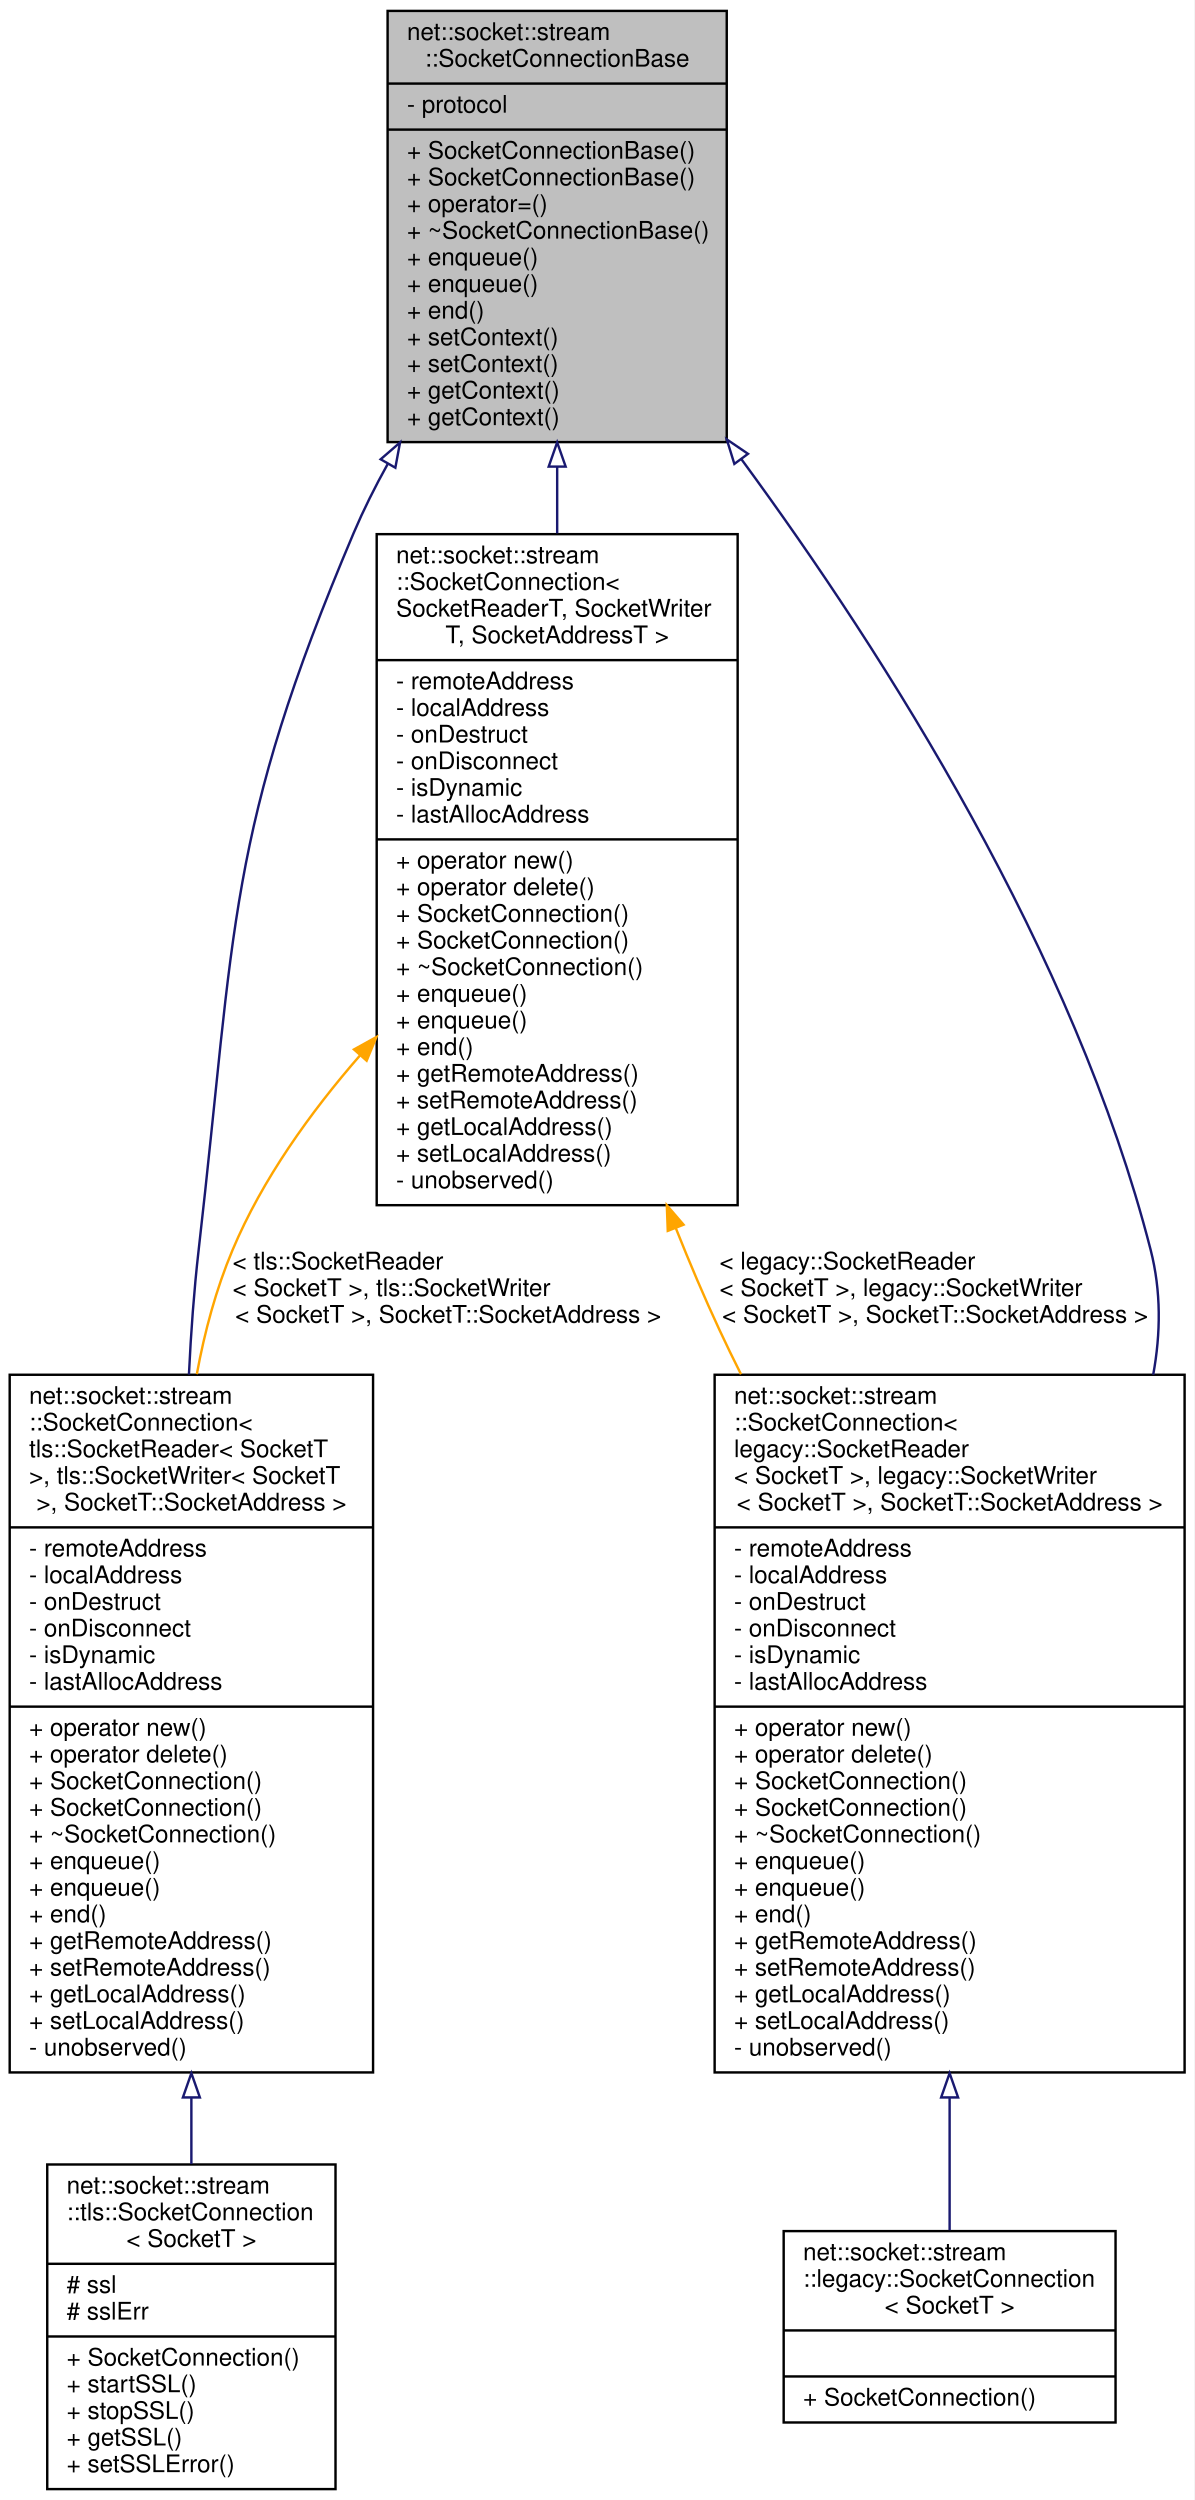
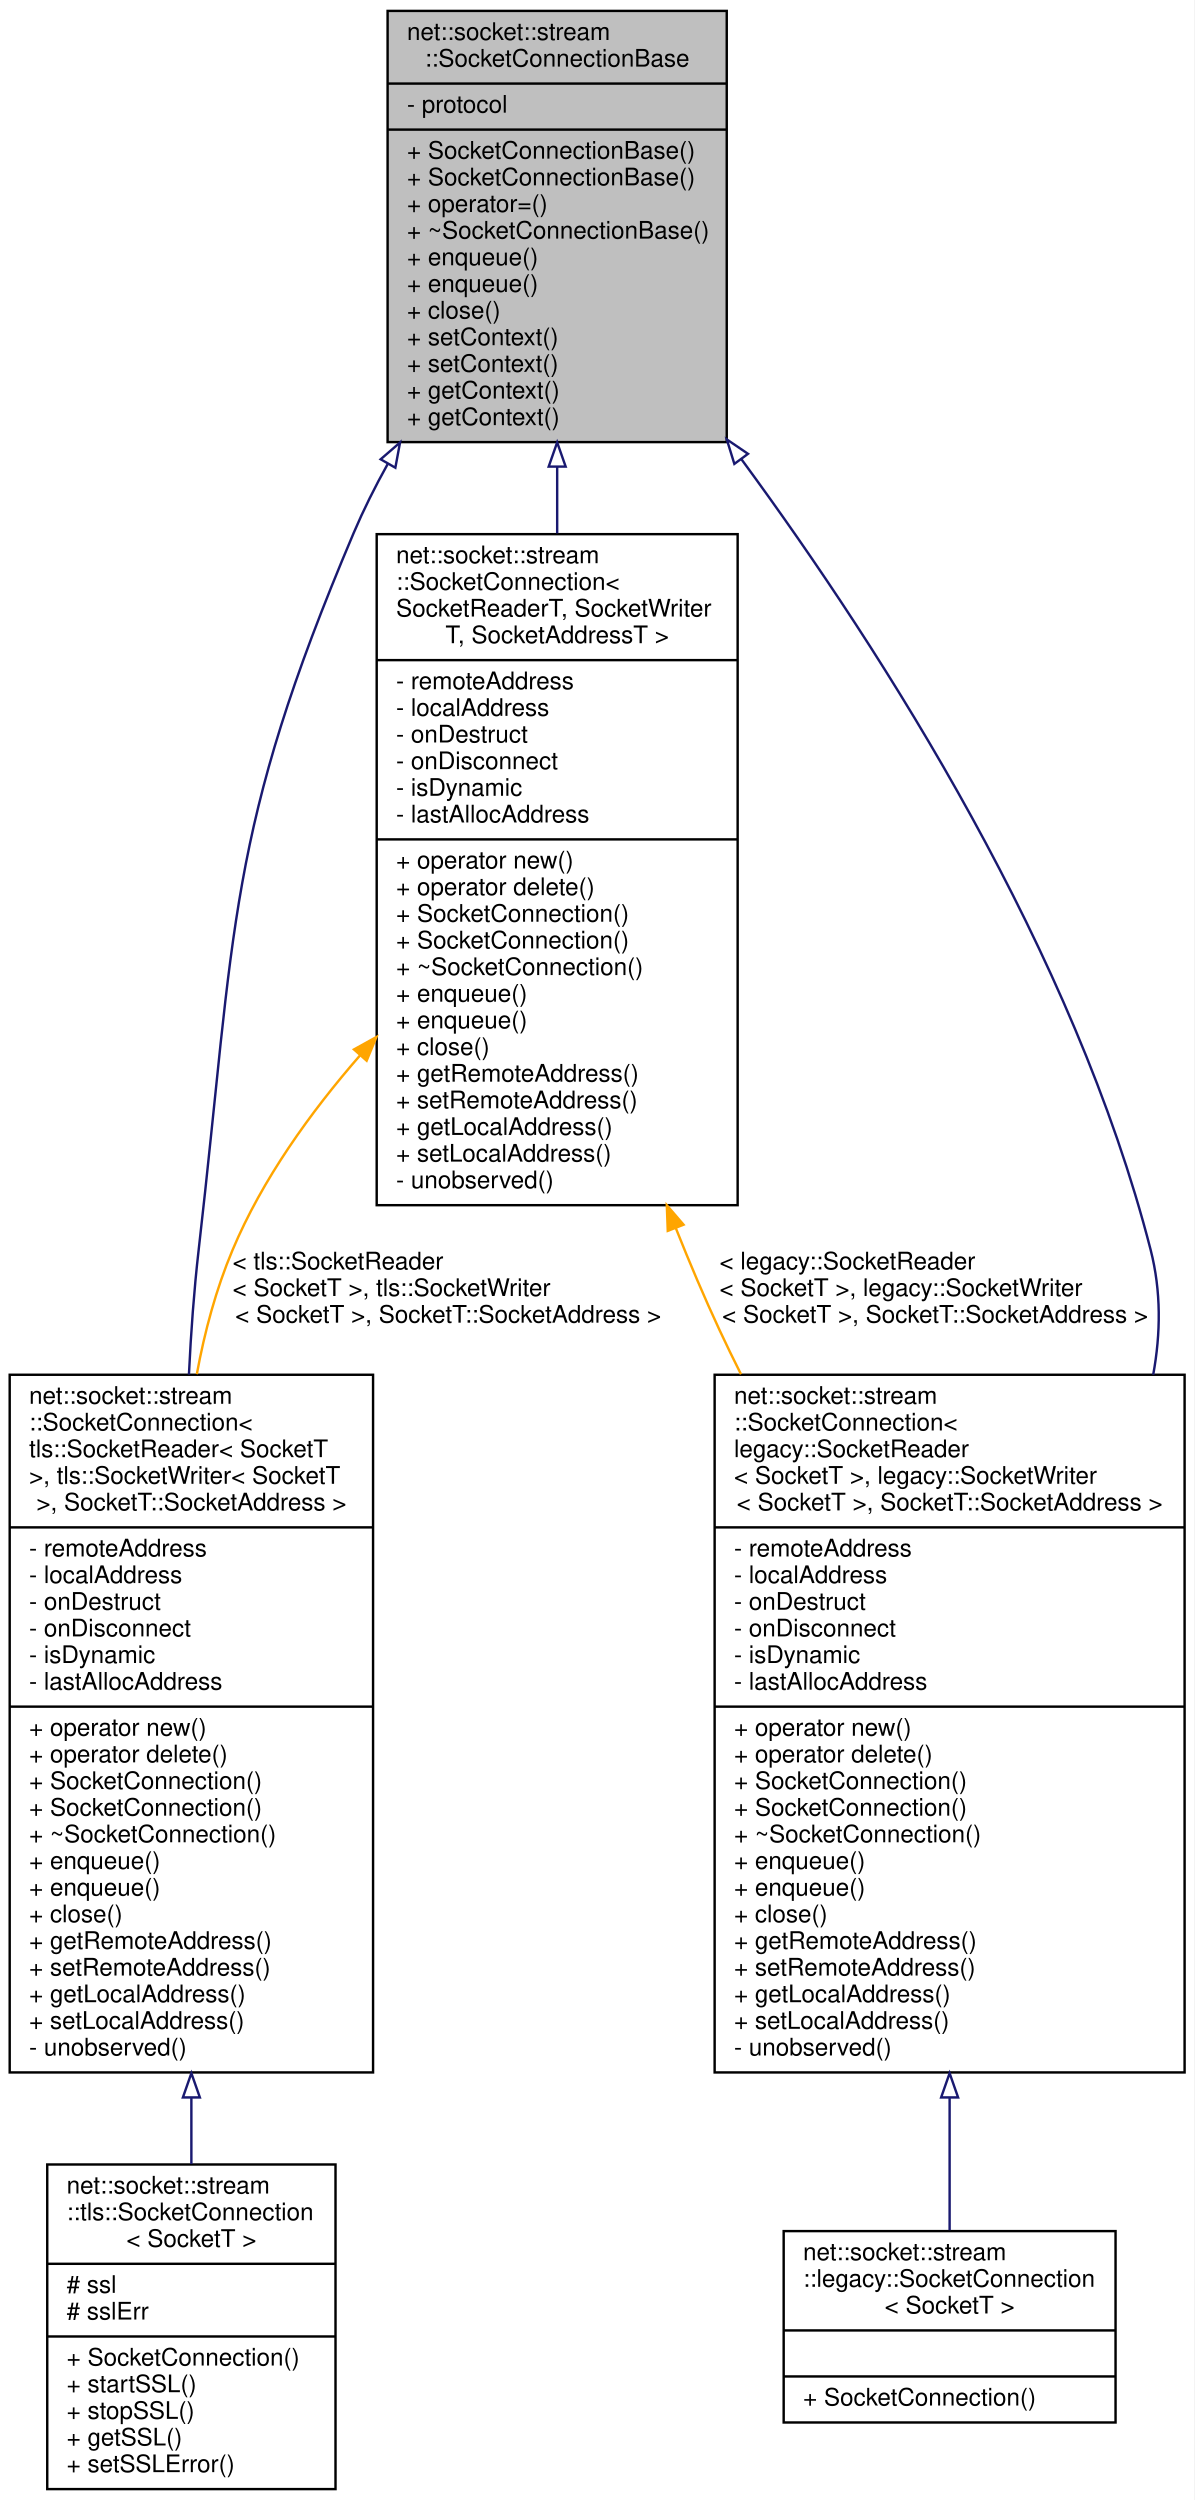
<svg xmlns="http://www.w3.org/2000/svg" xmlns:xlink="http://www.w3.org/1999/xlink" width="493pt" height="1032pt" viewBox="0.00 0.00 493.00 1032.00">
  <g id="graph0" class="graph" transform="scale(1 1) rotate(0) translate(4 1028)">
    <polygon fill="white" stroke="transparent" points="-4,4 -4,-1028 489,-1028 489,4 -4,4" />
    <g id="node1" class="node">
      <g id="a_node1">
        <a xlink:title=" ">
          <polygon fill="#bfbfbf" stroke="black" points="156,-845.5 156,-1023.5 296,-1023.5 296,-845.5 156,-845.5" />
          <text text-anchor="start" x="164" y="-1011.5" font-family="Helvetica,sans-Serif" font-size="10.00">net::socket::stream</text>
          <text text-anchor="middle" x="226" y="-1000.5" font-family="Helvetica,sans-Serif" font-size="10.00">::SocketConnectionBase</text>
          <polyline fill="none" stroke="black" points="156,-993.5 296,-993.5 " />
          <text text-anchor="start" x="164" y="-981.5" font-family="Helvetica,sans-Serif" font-size="10.00">- protocol</text>
          <polyline fill="none" stroke="black" points="156,-974.5 296,-974.5 " />
          <text text-anchor="start" x="164" y="-962.5" font-family="Helvetica,sans-Serif" font-size="10.00">+ SocketConnectionBase()</text>
          <text text-anchor="start" x="164" y="-951.5" font-family="Helvetica,sans-Serif" font-size="10.00">+ SocketConnectionBase()</text>
          <text text-anchor="start" x="164" y="-940.5" font-family="Helvetica,sans-Serif" font-size="10.00">+ operator=()</text>
          <text text-anchor="start" x="164" y="-929.5" font-family="Helvetica,sans-Serif" font-size="10.00">+ ~SocketConnectionBase()</text>
          <text text-anchor="start" x="164" y="-918.5" font-family="Helvetica,sans-Serif" font-size="10.00">+ enqueue()</text>
          <text text-anchor="start" x="164" y="-907.5" font-family="Helvetica,sans-Serif" font-size="10.00">+ enqueue()</text>
-           <text text-anchor="start" x="164" y="-896.5" font-family="Helvetica,sans-Serif" font-size="10.00">+ end()</text>
+           <text text-anchor="start" x="164" y="-896.5" font-family="Helvetica,sans-Serif" font-size="10.00">+ close()</text>
          <text text-anchor="start" x="164" y="-885.5" font-family="Helvetica,sans-Serif" font-size="10.00">+ setContext()</text>
          <text text-anchor="start" x="164" y="-874.5" font-family="Helvetica,sans-Serif" font-size="10.00">+ setContext()</text>
          <text text-anchor="start" x="164" y="-863.5" font-family="Helvetica,sans-Serif" font-size="10.00">+ getContext()</text>
          <text text-anchor="start" x="164" y="-852.5" font-family="Helvetica,sans-Serif" font-size="10.00">+ getContext()</text>
        </a>
      </g>
    </g>
    <g id="node2" class="node">
      <g id="a_node2">
        <a xlink:href="classnet_1_1socket_1_1stream_1_1_socket_connection.html" target="_top" xlink:title=" ">
          <polygon fill="white" stroke="black" points="151.5,-530.5 151.5,-807.5 300.5,-807.5 300.5,-530.5 151.5,-530.5" />
          <text text-anchor="start" x="159.5" y="-795.5" font-family="Helvetica,sans-Serif" font-size="10.00">net::socket::stream</text>
          <text text-anchor="start" x="159.5" y="-784.5" font-family="Helvetica,sans-Serif" font-size="10.00">::SocketConnection&lt;</text>
          <text text-anchor="start" x="159.5" y="-773.5" font-family="Helvetica,sans-Serif" font-size="10.00"> SocketReaderT, SocketWriter</text>
          <text text-anchor="middle" x="226" y="-762.5" font-family="Helvetica,sans-Serif" font-size="10.00">T, SocketAddressT &gt;</text>
          <polyline fill="none" stroke="black" points="151.5,-755.5 300.5,-755.5 " />
          <text text-anchor="start" x="159.5" y="-743.5" font-family="Helvetica,sans-Serif" font-size="10.00">- remoteAddress</text>
          <text text-anchor="start" x="159.5" y="-732.5" font-family="Helvetica,sans-Serif" font-size="10.00">- localAddress</text>
          <text text-anchor="start" x="159.5" y="-721.5" font-family="Helvetica,sans-Serif" font-size="10.00">- onDestruct</text>
          <text text-anchor="start" x="159.5" y="-710.5" font-family="Helvetica,sans-Serif" font-size="10.00">- onDisconnect</text>
          <text text-anchor="start" x="159.5" y="-699.5" font-family="Helvetica,sans-Serif" font-size="10.00">- isDynamic</text>
          <text text-anchor="start" x="159.5" y="-688.5" font-family="Helvetica,sans-Serif" font-size="10.00">- lastAllocAddress</text>
          <polyline fill="none" stroke="black" points="151.5,-681.5 300.5,-681.5 " />
          <text text-anchor="start" x="159.5" y="-669.5" font-family="Helvetica,sans-Serif" font-size="10.00">+ operator new()</text>
          <text text-anchor="start" x="159.5" y="-658.5" font-family="Helvetica,sans-Serif" font-size="10.00">+ operator delete()</text>
          <text text-anchor="start" x="159.5" y="-647.5" font-family="Helvetica,sans-Serif" font-size="10.00">+ SocketConnection()</text>
          <text text-anchor="start" x="159.5" y="-636.5" font-family="Helvetica,sans-Serif" font-size="10.00">+ SocketConnection()</text>
          <text text-anchor="start" x="159.5" y="-625.5" font-family="Helvetica,sans-Serif" font-size="10.00">+ ~SocketConnection()</text>
          <text text-anchor="start" x="159.5" y="-614.5" font-family="Helvetica,sans-Serif" font-size="10.00">+ enqueue()</text>
          <text text-anchor="start" x="159.5" y="-603.5" font-family="Helvetica,sans-Serif" font-size="10.00">+ enqueue()</text>
-           <text text-anchor="start" x="159.5" y="-592.5" font-family="Helvetica,sans-Serif" font-size="10.00">+ end()</text>
+           <text text-anchor="start" x="159.5" y="-592.5" font-family="Helvetica,sans-Serif" font-size="10.00">+ close()</text>
          <text text-anchor="start" x="159.5" y="-581.5" font-family="Helvetica,sans-Serif" font-size="10.00">+ getRemoteAddress()</text>
          <text text-anchor="start" x="159.5" y="-570.5" font-family="Helvetica,sans-Serif" font-size="10.00">+ setRemoteAddress()</text>
          <text text-anchor="start" x="159.5" y="-559.5" font-family="Helvetica,sans-Serif" font-size="10.00">+ getLocalAddress()</text>
          <text text-anchor="start" x="159.5" y="-548.5" font-family="Helvetica,sans-Serif" font-size="10.00">+ setLocalAddress()</text>
          <text text-anchor="start" x="159.5" y="-537.5" font-family="Helvetica,sans-Serif" font-size="10.00">- unobserved()</text>
        </a>
      </g>
    </g>
    <g id="edge1" class="edge">
      <path fill="none" stroke="midnightblue" d="M226,-835.34C226,-826.34 226,-817.11 226,-807.85" />
      <polygon fill="none" stroke="midnightblue" points="222.5,-835.39 226,-845.39 229.5,-835.39 222.5,-835.39" />
    </g>
    <g id="node3" class="node">
      <g id="a_node3">
        <a xlink:href="classnet_1_1socket_1_1stream_1_1_socket_connection.html" target="_top" xlink:title=" ">
          <polygon fill="white" stroke="black" points="0,-172.5 0,-460.5 150,-460.5 150,-172.5 0,-172.5" />
          <text text-anchor="start" x="8" y="-448.5" font-family="Helvetica,sans-Serif" font-size="10.00">net::socket::stream</text>
          <text text-anchor="start" x="8" y="-437.5" font-family="Helvetica,sans-Serif" font-size="10.00">::SocketConnection&lt;</text>
          <text text-anchor="start" x="8" y="-426.5" font-family="Helvetica,sans-Serif" font-size="10.00"> tls::SocketReader&lt; SocketT</text>
          <text text-anchor="start" x="8" y="-415.5" font-family="Helvetica,sans-Serif" font-size="10.00"> &gt;, tls::SocketWriter&lt; SocketT</text>
          <text text-anchor="middle" x="75" y="-404.5" font-family="Helvetica,sans-Serif" font-size="10.00"> &gt;, SocketT::SocketAddress &gt;</text>
          <polyline fill="none" stroke="black" points="0,-397.5 150,-397.5 " />
          <text text-anchor="start" x="8" y="-385.5" font-family="Helvetica,sans-Serif" font-size="10.00">- remoteAddress</text>
          <text text-anchor="start" x="8" y="-374.5" font-family="Helvetica,sans-Serif" font-size="10.00">- localAddress</text>
          <text text-anchor="start" x="8" y="-363.5" font-family="Helvetica,sans-Serif" font-size="10.00">- onDestruct</text>
          <text text-anchor="start" x="8" y="-352.5" font-family="Helvetica,sans-Serif" font-size="10.00">- onDisconnect</text>
          <text text-anchor="start" x="8" y="-341.5" font-family="Helvetica,sans-Serif" font-size="10.00">- isDynamic</text>
          <text text-anchor="start" x="8" y="-330.5" font-family="Helvetica,sans-Serif" font-size="10.00">- lastAllocAddress</text>
          <polyline fill="none" stroke="black" points="0,-323.5 150,-323.5 " />
          <text text-anchor="start" x="8" y="-311.5" font-family="Helvetica,sans-Serif" font-size="10.00">+ operator new()</text>
          <text text-anchor="start" x="8" y="-300.5" font-family="Helvetica,sans-Serif" font-size="10.00">+ operator delete()</text>
          <text text-anchor="start" x="8" y="-289.5" font-family="Helvetica,sans-Serif" font-size="10.00">+ SocketConnection()</text>
          <text text-anchor="start" x="8" y="-278.5" font-family="Helvetica,sans-Serif" font-size="10.00">+ SocketConnection()</text>
          <text text-anchor="start" x="8" y="-267.5" font-family="Helvetica,sans-Serif" font-size="10.00">+ ~SocketConnection()</text>
          <text text-anchor="start" x="8" y="-256.5" font-family="Helvetica,sans-Serif" font-size="10.00">+ enqueue()</text>
          <text text-anchor="start" x="8" y="-245.5" font-family="Helvetica,sans-Serif" font-size="10.00">+ enqueue()</text>
-           <text text-anchor="start" x="8" y="-234.5" font-family="Helvetica,sans-Serif" font-size="10.00">+ end()</text>
+           <text text-anchor="start" x="8" y="-234.5" font-family="Helvetica,sans-Serif" font-size="10.00">+ close()</text>
          <text text-anchor="start" x="8" y="-223.5" font-family="Helvetica,sans-Serif" font-size="10.00">+ getRemoteAddress()</text>
          <text text-anchor="start" x="8" y="-212.5" font-family="Helvetica,sans-Serif" font-size="10.00">+ setRemoteAddress()</text>
          <text text-anchor="start" x="8" y="-201.5" font-family="Helvetica,sans-Serif" font-size="10.00">+ getLocalAddress()</text>
          <text text-anchor="start" x="8" y="-190.5" font-family="Helvetica,sans-Serif" font-size="10.00">+ setLocalAddress()</text>
          <text text-anchor="start" x="8" y="-179.5" font-family="Helvetica,sans-Serif" font-size="10.00">- unobserved()</text>
        </a>
      </g>
    </g>
    <g id="edge7" class="edge">
      <path fill="none" stroke="midnightblue" d="M156.03,-836.43C150.82,-827.07 146.04,-817.51 142,-808 89.41,-684.1 93.33,-645.72 78,-512 76.1,-495.39 74.82,-477.93 73.99,-460.58" />
      <polygon fill="none" stroke="midnightblue" points="153.13,-838.41 161.14,-845.34 159.2,-834.92 153.13,-838.41" />
    </g>
    <g id="node5" class="node">
      <g id="a_node5">
        <a xlink:href="classnet_1_1socket_1_1stream_1_1_socket_connection.html" target="_top" xlink:title=" ">
          <polygon fill="white" stroke="black" points="291,-172.5 291,-460.5 485,-460.5 485,-172.5 291,-172.5" />
          <text text-anchor="start" x="299" y="-448.5" font-family="Helvetica,sans-Serif" font-size="10.00">net::socket::stream</text>
          <text text-anchor="start" x="299" y="-437.5" font-family="Helvetica,sans-Serif" font-size="10.00">::SocketConnection&lt;</text>
          <text text-anchor="start" x="299" y="-426.5" font-family="Helvetica,sans-Serif" font-size="10.00"> legacy::SocketReader</text>
          <text text-anchor="start" x="299" y="-415.5" font-family="Helvetica,sans-Serif" font-size="10.00">&lt; SocketT &gt;, legacy::SocketWriter</text>
          <text text-anchor="middle" x="388" y="-404.5" font-family="Helvetica,sans-Serif" font-size="10.00">&lt; SocketT &gt;, SocketT::SocketAddress &gt;</text>
          <polyline fill="none" stroke="black" points="291,-397.5 485,-397.5 " />
          <text text-anchor="start" x="299" y="-385.5" font-family="Helvetica,sans-Serif" font-size="10.00">- remoteAddress</text>
          <text text-anchor="start" x="299" y="-374.5" font-family="Helvetica,sans-Serif" font-size="10.00">- localAddress</text>
          <text text-anchor="start" x="299" y="-363.5" font-family="Helvetica,sans-Serif" font-size="10.00">- onDestruct</text>
          <text text-anchor="start" x="299" y="-352.5" font-family="Helvetica,sans-Serif" font-size="10.00">- onDisconnect</text>
          <text text-anchor="start" x="299" y="-341.5" font-family="Helvetica,sans-Serif" font-size="10.00">- isDynamic</text>
          <text text-anchor="start" x="299" y="-330.5" font-family="Helvetica,sans-Serif" font-size="10.00">- lastAllocAddress</text>
          <polyline fill="none" stroke="black" points="291,-323.5 485,-323.5 " />
          <text text-anchor="start" x="299" y="-311.5" font-family="Helvetica,sans-Serif" font-size="10.00">+ operator new()</text>
          <text text-anchor="start" x="299" y="-300.5" font-family="Helvetica,sans-Serif" font-size="10.00">+ operator delete()</text>
          <text text-anchor="start" x="299" y="-289.5" font-family="Helvetica,sans-Serif" font-size="10.00">+ SocketConnection()</text>
          <text text-anchor="start" x="299" y="-278.5" font-family="Helvetica,sans-Serif" font-size="10.00">+ SocketConnection()</text>
          <text text-anchor="start" x="299" y="-267.5" font-family="Helvetica,sans-Serif" font-size="10.00">+ ~SocketConnection()</text>
          <text text-anchor="start" x="299" y="-256.5" font-family="Helvetica,sans-Serif" font-size="10.00">+ enqueue()</text>
          <text text-anchor="start" x="299" y="-245.5" font-family="Helvetica,sans-Serif" font-size="10.00">+ enqueue()</text>
-           <text text-anchor="start" x="299" y="-234.5" font-family="Helvetica,sans-Serif" font-size="10.00">+ end()</text>
+           <text text-anchor="start" x="299" y="-234.5" font-family="Helvetica,sans-Serif" font-size="10.00">+ close()</text>
          <text text-anchor="start" x="299" y="-223.5" font-family="Helvetica,sans-Serif" font-size="10.00">+ getRemoteAddress()</text>
          <text text-anchor="start" x="299" y="-212.5" font-family="Helvetica,sans-Serif" font-size="10.00">+ setRemoteAddress()</text>
          <text text-anchor="start" x="299" y="-201.5" font-family="Helvetica,sans-Serif" font-size="10.00">+ getLocalAddress()</text>
          <text text-anchor="start" x="299" y="-190.5" font-family="Helvetica,sans-Serif" font-size="10.00">+ setLocalAddress()</text>
          <text text-anchor="start" x="299" y="-179.5" font-family="Helvetica,sans-Serif" font-size="10.00">- unobserved()</text>
        </a>
      </g>
    </g>
    <g id="edge6" class="edge">
      <path fill="none" stroke="midnightblue" d="M302.09,-838.39C361.75,-757.14 439.72,-634.29 471,-512 475.34,-495.02 475.18,-477.6 472.04,-460.51" />
      <polygon fill="none" stroke="midnightblue" points="299.14,-836.5 296.01,-846.62 304.77,-840.66 299.14,-836.5" />
    </g>
    <g id="edge2" class="edge">
      <path fill="none" stroke="orange" d="M144.67,-592.39C124.02,-568.71 104.25,-541.1 92,-512 85.23,-495.91 80.49,-478.42 77.25,-460.75" />
      <polygon fill="orange" stroke="orange" points="142.12,-594.79 151.39,-599.93 147.35,-590.14 142.12,-594.79" />
      <text text-anchor="start" x="92" y="-504" font-family="Helvetica,sans-Serif" font-size="10.00"> &lt; tls::SocketReader</text>
      <text text-anchor="start" x="92" y="-493" font-family="Helvetica,sans-Serif" font-size="10.00">&lt; SocketT &gt;, tls::SocketWriter</text>
      <text text-anchor="middle" x="181" y="-482" font-family="Helvetica,sans-Serif" font-size="10.00">&lt; SocketT &gt;, SocketT::SocketAddress &gt;</text>
    </g>
    <g id="edge4" class="edge">
      <path fill="none" stroke="orange" d="M274.97,-521.04C280.68,-506.68 286.73,-492.46 293,-479 295.82,-472.96 298.79,-466.84 301.88,-460.71" />
      <polygon fill="orange" stroke="orange" points="271.65,-519.9 271.26,-530.48 278.17,-522.45 271.65,-519.9" />
      <text text-anchor="start" x="293" y="-504" font-family="Helvetica,sans-Serif" font-size="10.00"> &lt; legacy::SocketReader</text>
      <text text-anchor="start" x="293" y="-493" font-family="Helvetica,sans-Serif" font-size="10.00">&lt; SocketT &gt;, legacy::SocketWriter</text>
      <text text-anchor="middle" x="382" y="-482" font-family="Helvetica,sans-Serif" font-size="10.00">&lt; SocketT &gt;, SocketT::SocketAddress &gt;</text>
    </g>
    <g id="node4" class="node">
      <g id="a_node4">
        <a xlink:href="classnet_1_1socket_1_1stream_1_1tls_1_1_socket_connection.html" target="_top" xlink:title=" ">
          <polygon fill="white" stroke="black" points="15.5,-0.5 15.5,-134.5 134.5,-134.5 134.5,-0.5 15.5,-0.5" />
          <text text-anchor="start" x="23.5" y="-122.5" font-family="Helvetica,sans-Serif" font-size="10.00">net::socket::stream</text>
          <text text-anchor="start" x="23.5" y="-111.5" font-family="Helvetica,sans-Serif" font-size="10.00">::tls::SocketConnection</text>
          <text text-anchor="middle" x="75" y="-100.5" font-family="Helvetica,sans-Serif" font-size="10.00">&lt; SocketT &gt;</text>
          <polyline fill="none" stroke="black" points="15.5,-93.5 134.5,-93.5 " />
          <text text-anchor="start" x="23.5" y="-81.5" font-family="Helvetica,sans-Serif" font-size="10.00"># ssl</text>
          <text text-anchor="start" x="23.5" y="-70.5" font-family="Helvetica,sans-Serif" font-size="10.00"># sslErr</text>
          <polyline fill="none" stroke="black" points="15.5,-63.5 134.5,-63.5 " />
          <text text-anchor="start" x="23.5" y="-51.5" font-family="Helvetica,sans-Serif" font-size="10.00">+ SocketConnection()</text>
          <text text-anchor="start" x="23.5" y="-40.5" font-family="Helvetica,sans-Serif" font-size="10.00">+ startSSL()</text>
          <text text-anchor="start" x="23.5" y="-29.5" font-family="Helvetica,sans-Serif" font-size="10.00">+ stopSSL()</text>
          <text text-anchor="start" x="23.5" y="-18.5" font-family="Helvetica,sans-Serif" font-size="10.00">+ getSSL()</text>
          <text text-anchor="start" x="23.5" y="-7.5" font-family="Helvetica,sans-Serif" font-size="10.00">+ setSSLError()</text>
        </a>
      </g>
    </g>
    <g id="edge3" class="edge">
      <path fill="none" stroke="midnightblue" d="M75,-161.91C75,-152.52 75,-143.38 75,-134.73" />
      <polygon fill="none" stroke="midnightblue" points="71.5,-162.18 75,-172.18 78.5,-162.18 71.5,-162.18" />
    </g>
    <g id="node6" class="node">
      <g id="a_node6">
        <a xlink:href="classnet_1_1socket_1_1stream_1_1legacy_1_1_socket_connection.html" target="_top" xlink:title=" ">
          <polygon fill="white" stroke="black" points="319.5,-28 319.5,-107 456.5,-107 456.5,-28 319.5,-28" />
          <text text-anchor="start" x="327.5" y="-95" font-family="Helvetica,sans-Serif" font-size="10.00">net::socket::stream</text>
          <text text-anchor="start" x="327.5" y="-84" font-family="Helvetica,sans-Serif" font-size="10.00">::legacy::SocketConnection</text>
          <text text-anchor="middle" x="388" y="-73" font-family="Helvetica,sans-Serif" font-size="10.00">&lt; SocketT &gt;</text>
          <polyline fill="none" stroke="black" points="319.5,-66 456.5,-66 " />
          <text text-anchor="middle" x="388" y="-54" font-family="Helvetica,sans-Serif" font-size="10.00"> </text>
          <polyline fill="none" stroke="black" points="319.5,-47 456.5,-47 " />
          <text text-anchor="start" x="327.5" y="-35" font-family="Helvetica,sans-Serif" font-size="10.00">+ SocketConnection()</text>
        </a>
      </g>
    </g>
    <g id="edge5" class="edge">
      <path fill="none" stroke="midnightblue" d="M388,-161.92C388,-141.84 388,-122.9 388,-107.38" />
      <polygon fill="none" stroke="midnightblue" points="384.5,-162.18 388,-172.18 391.5,-162.18 384.5,-162.18" />
    </g>
  </g>
</svg>
